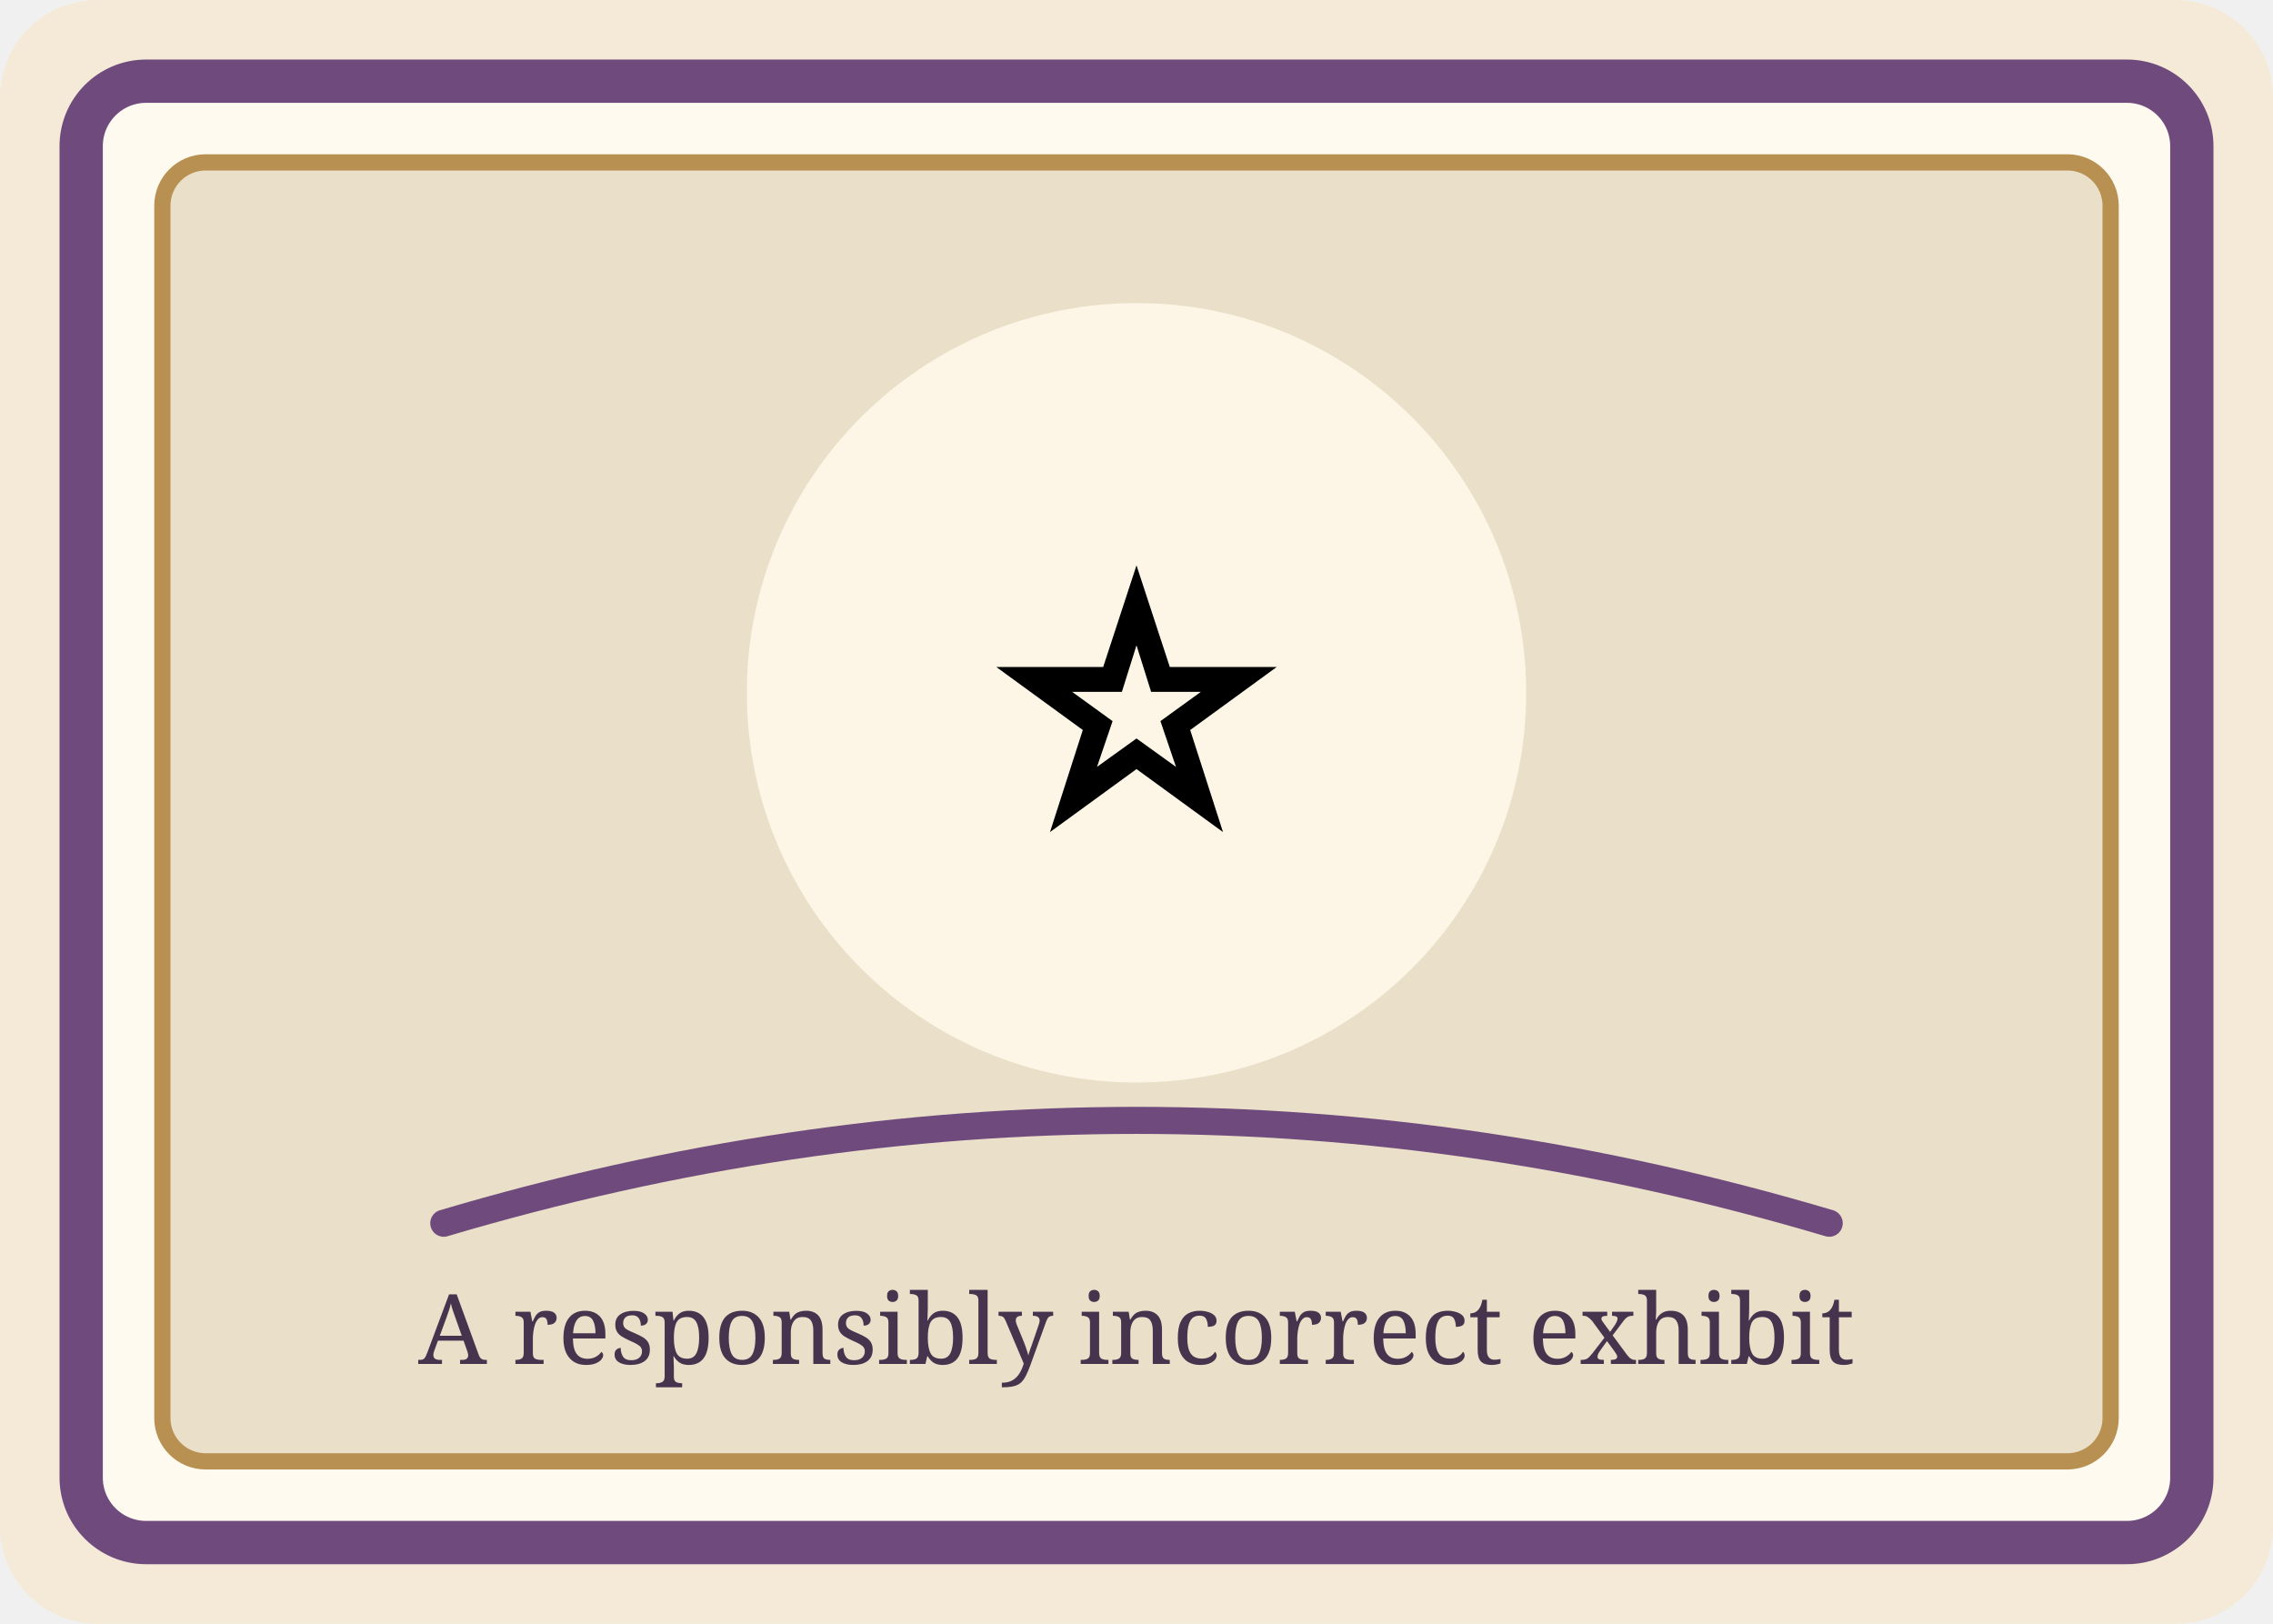
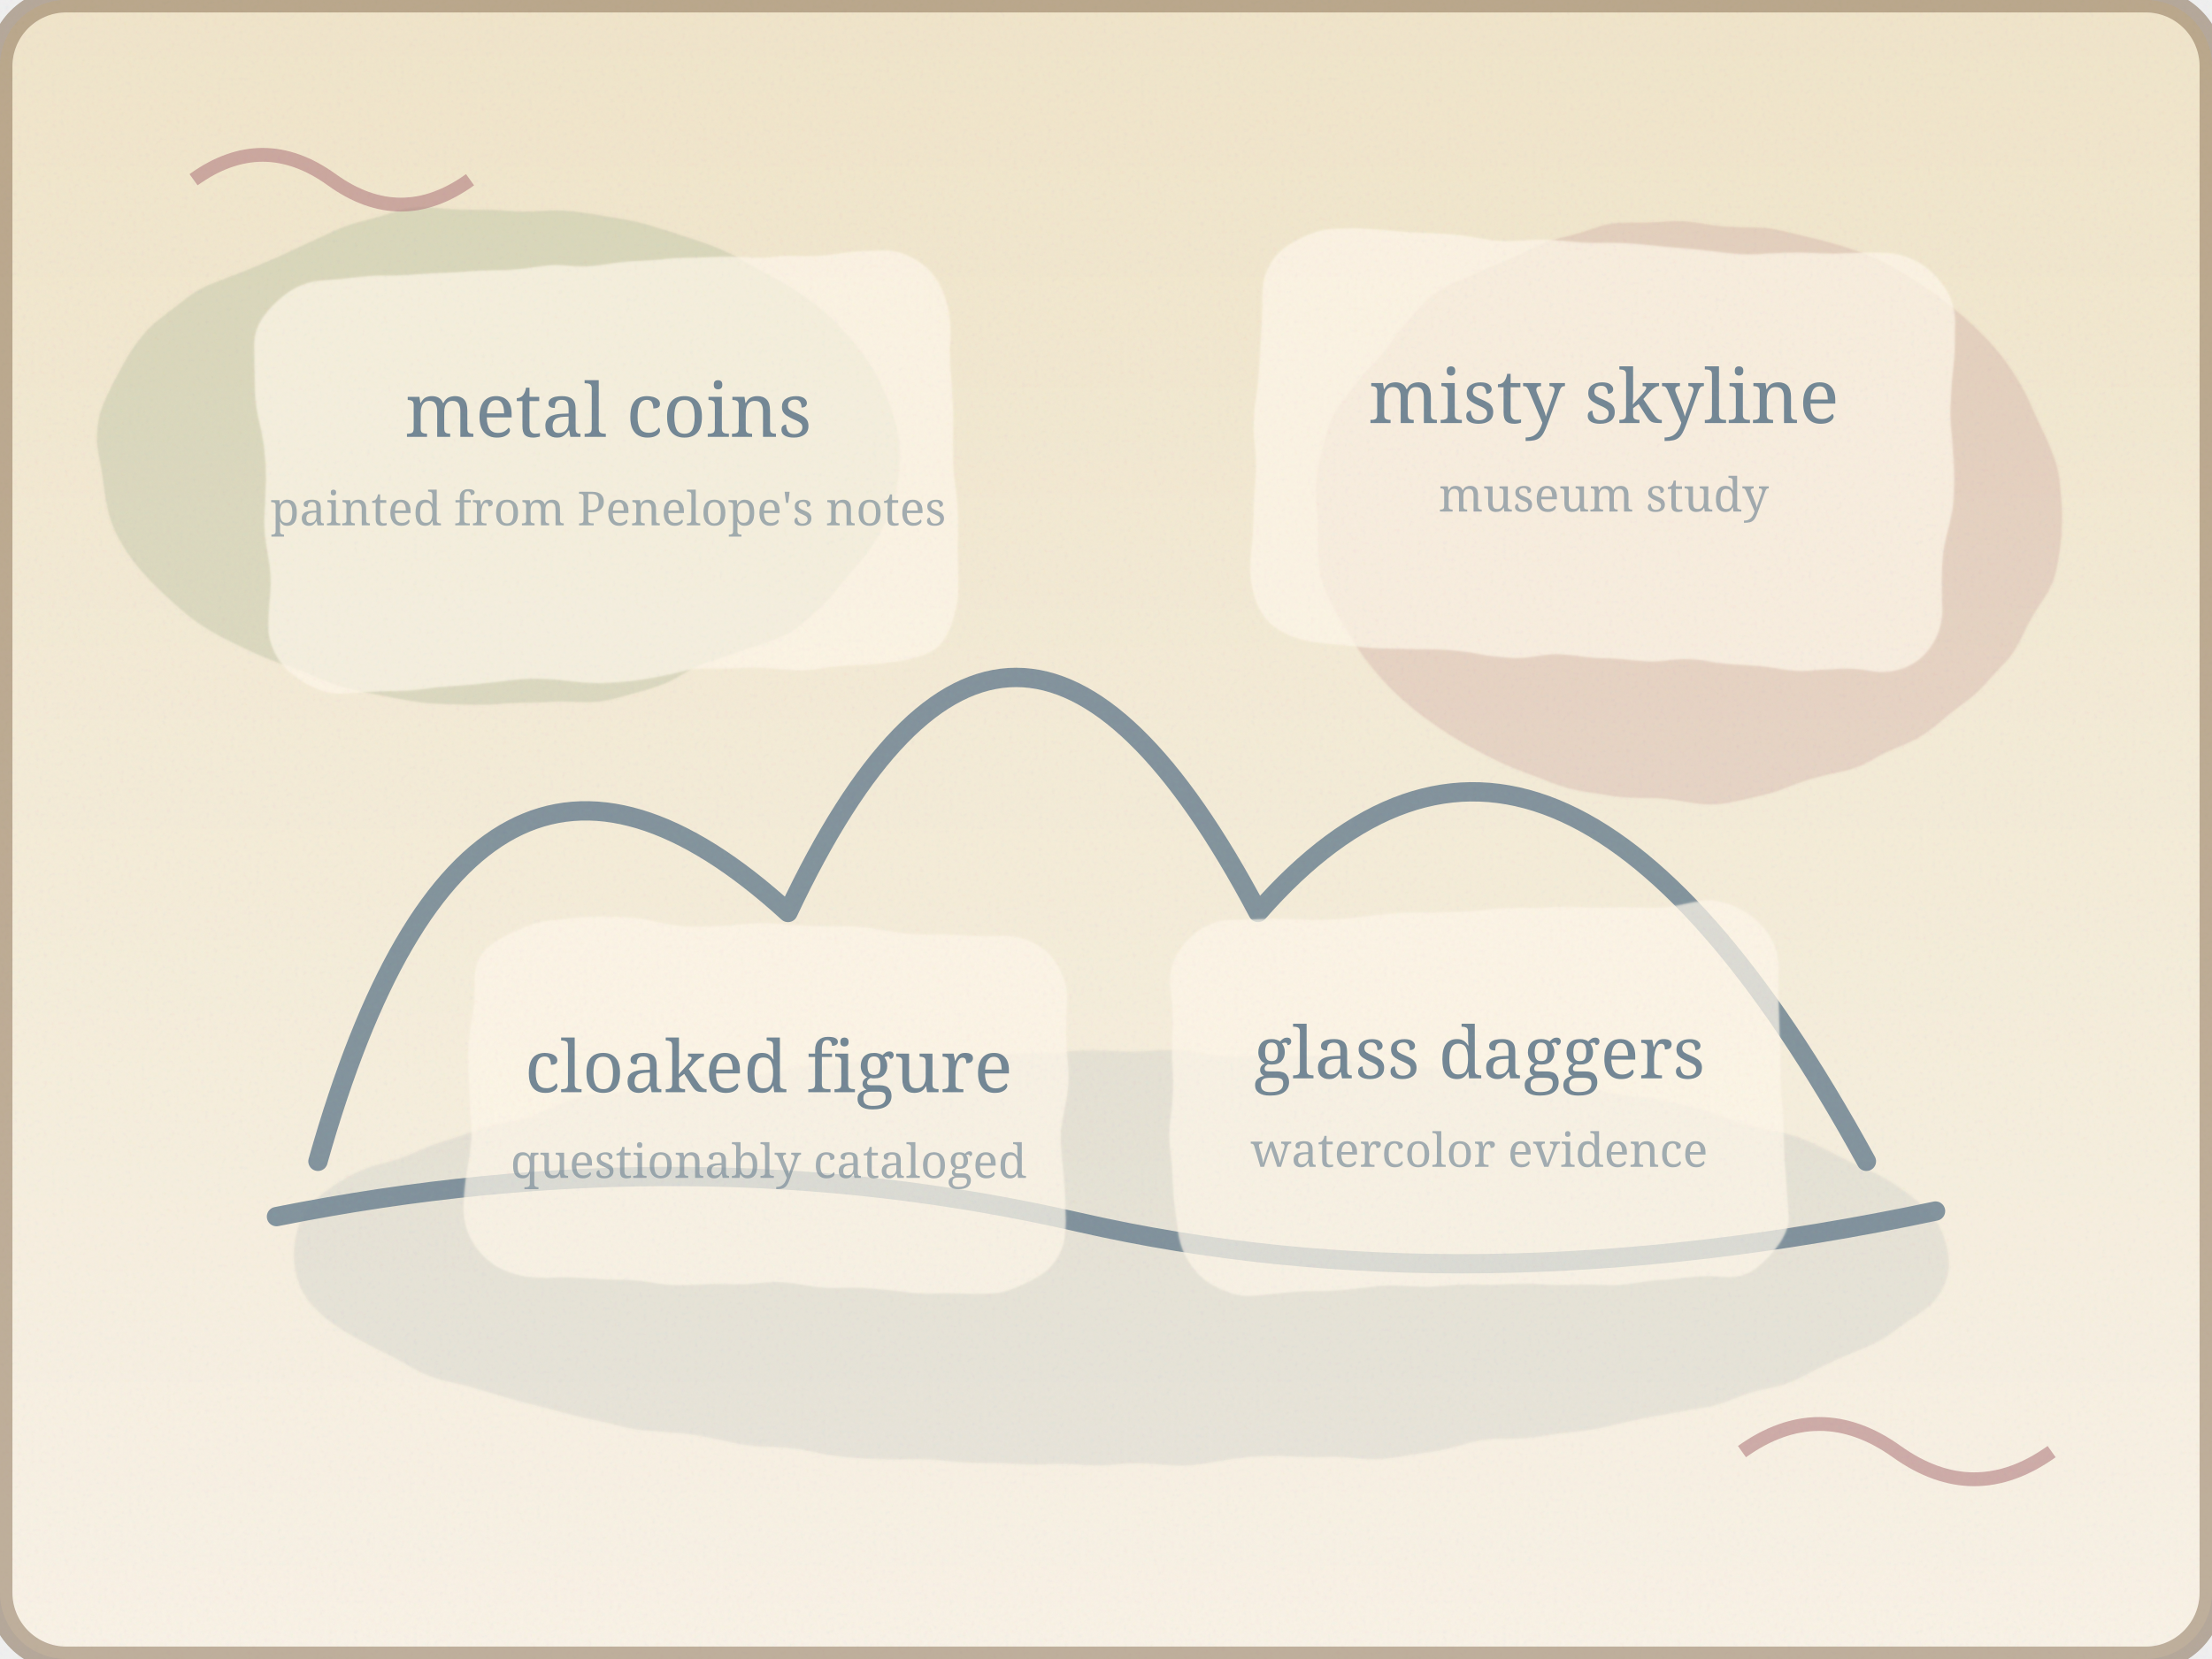
- <svg xmlns="http://www.w3.org/2000/svg" width="420" height="300" viewBox="0 0 420 300">
-   <rect width="420" height="300" rx="18" fill="#f4ead7" />
-   <rect x="15" y="15" width="390" height="270" rx="12" fill="#fffaf0" stroke="#6f4b7d" stroke-width="8" />
-   <rect x="30" y="30" width="360" height="240" rx="8" fill="#eadfc8" stroke="#b89152" stroke-width="3" />
-   <circle cx="210" cy="128" r="72" fill="#fff8e9" opacity=".9" />
-   <text x="210" y="153" text-anchor="middle" font-size="82">⭐</text>
-   <path d="M82 226 Q210 188 338 226" fill="none" stroke="#6f4b7d" stroke-width="5" stroke-linecap="round" />
-   <text x="210" y="252" text-anchor="middle" font-family="Georgia,serif" font-size="18" fill="#46334d">A responsibly incorrect exhibit</text>
+ <svg xmlns="http://www.w3.org/2000/svg" viewBox="0 0 800 600" role="img" aria-labelledby="t d">
+   <defs>
+     <filter id="paper">
+       <feTurbulence type="fractalNoise" baseFrequency=".65" numOctaves="3" seed="5" result="n" />
+       <feColorMatrix in="n" values="1 0 0 0 0 0 1 0 0 0 0 0 1 0 0 0 0 0 .14 0" />
+       <feBlend in="SourceGraphic" mode="multiply" />
+     </filter>
+     <filter id="wash">
+       <feTurbulence type="fractalNoise" baseFrequency=".025" numOctaves="2" seed="5" result="w" />
+       <feDisplacementMap in="SourceGraphic" in2="w" scale="7" />
+       <feGaussianBlur stdDeviation=".45" />
+     </filter>
+     <linearGradient id="sky" x2="0" y2="1">
+       <stop stop-color="#efe2c4" />
+       <stop offset="1" stop-color="#f8f1e4" />
+     </linearGradient>
+   </defs>
+   <rect width="800" height="600" rx="24" fill="url(#sky)" />
+   <g filter="url(#wash)" opacity=".88">
+     <ellipse cx="180" cy="165" rx="145" ry="90" fill="#91a47d" opacity=".32" />
+     <ellipse cx="610" cy="185" rx="135" ry="105" fill="#aa6f73" opacity=".25" />
+     <ellipse cx="405" cy="455" rx="300" ry="75" fill="#657b8a" opacity=".14" />
+   </g>
+   <g stroke="#657b8a" stroke-width="7" stroke-linecap="round" stroke-linejoin="round" fill="none" opacity=".88">
+     <path d="M115 420 Q170 225 285 330 Q365 160 455 330 Q560 210 675 420" />
+     <path d="M100 440 Q250 410 390 442 T700 438" />
+   </g>
+   <g filter="url(#wash)">
+     <rect x="95" y="95" width="250" height="150" rx="24" fill="#fff7e8" opacity=".72" transform="rotate(-3 220 170)" />
+     <rect x="455" y="88" width="250" height="150" rx="24" fill="#fff7e8" opacity=".72" transform="rotate(3 580 165)" />
+     <rect x="170" y="335" width="215" height="130" rx="24" fill="#fff7e8" opacity=".72" transform="rotate(2 277 400)" />
+     <rect x="425" y="330" width="220" height="135" rx="24" fill="#fff7e8" opacity=".72" transform="rotate(-2 535 398)" />
+   </g>
+   <g fill="#657b8a" font-family="Georgia,serif" text-anchor="middle">
+     <text x="220" y="158" font-size="27">metal coins</text>
+     <text x="220" y="190" font-size="17" opacity=".65">painted from Penelope's notes</text>
+     <text x="580" y="153" font-size="27">misty skyline</text>
+     <text x="580" y="185" font-size="17" opacity=".65">museum study</text>
+     <text x="278" y="395" font-size="26">cloaked figure</text>
+     <text x="278" y="426" font-size="17" opacity=".65">questionably cataloged</text>
+     <text x="535" y="390" font-size="26">glass daggers</text>
+     <text x="535" y="422" font-size="17" opacity=".65">watercolor evidence</text>
+   </g>
+   <g stroke="#aa6f73" stroke-width="5" fill="none" opacity=".6">
+     <path d="M70 65 q25 -18 50 0 q25 18 50 0" />
+     <path d="M630 525 q28 -20 56 0 q28 20 56 0" />
+   </g>
+   <rect width="800" height="600" rx="24" fill="none" stroke="#6d4f32" stroke-width="9" opacity=".45" filter="url(#paper)" />
+   <rect width="800" height="600" rx="24" fill="#fff" opacity=".08" filter="url(#paper)" />
</svg>
